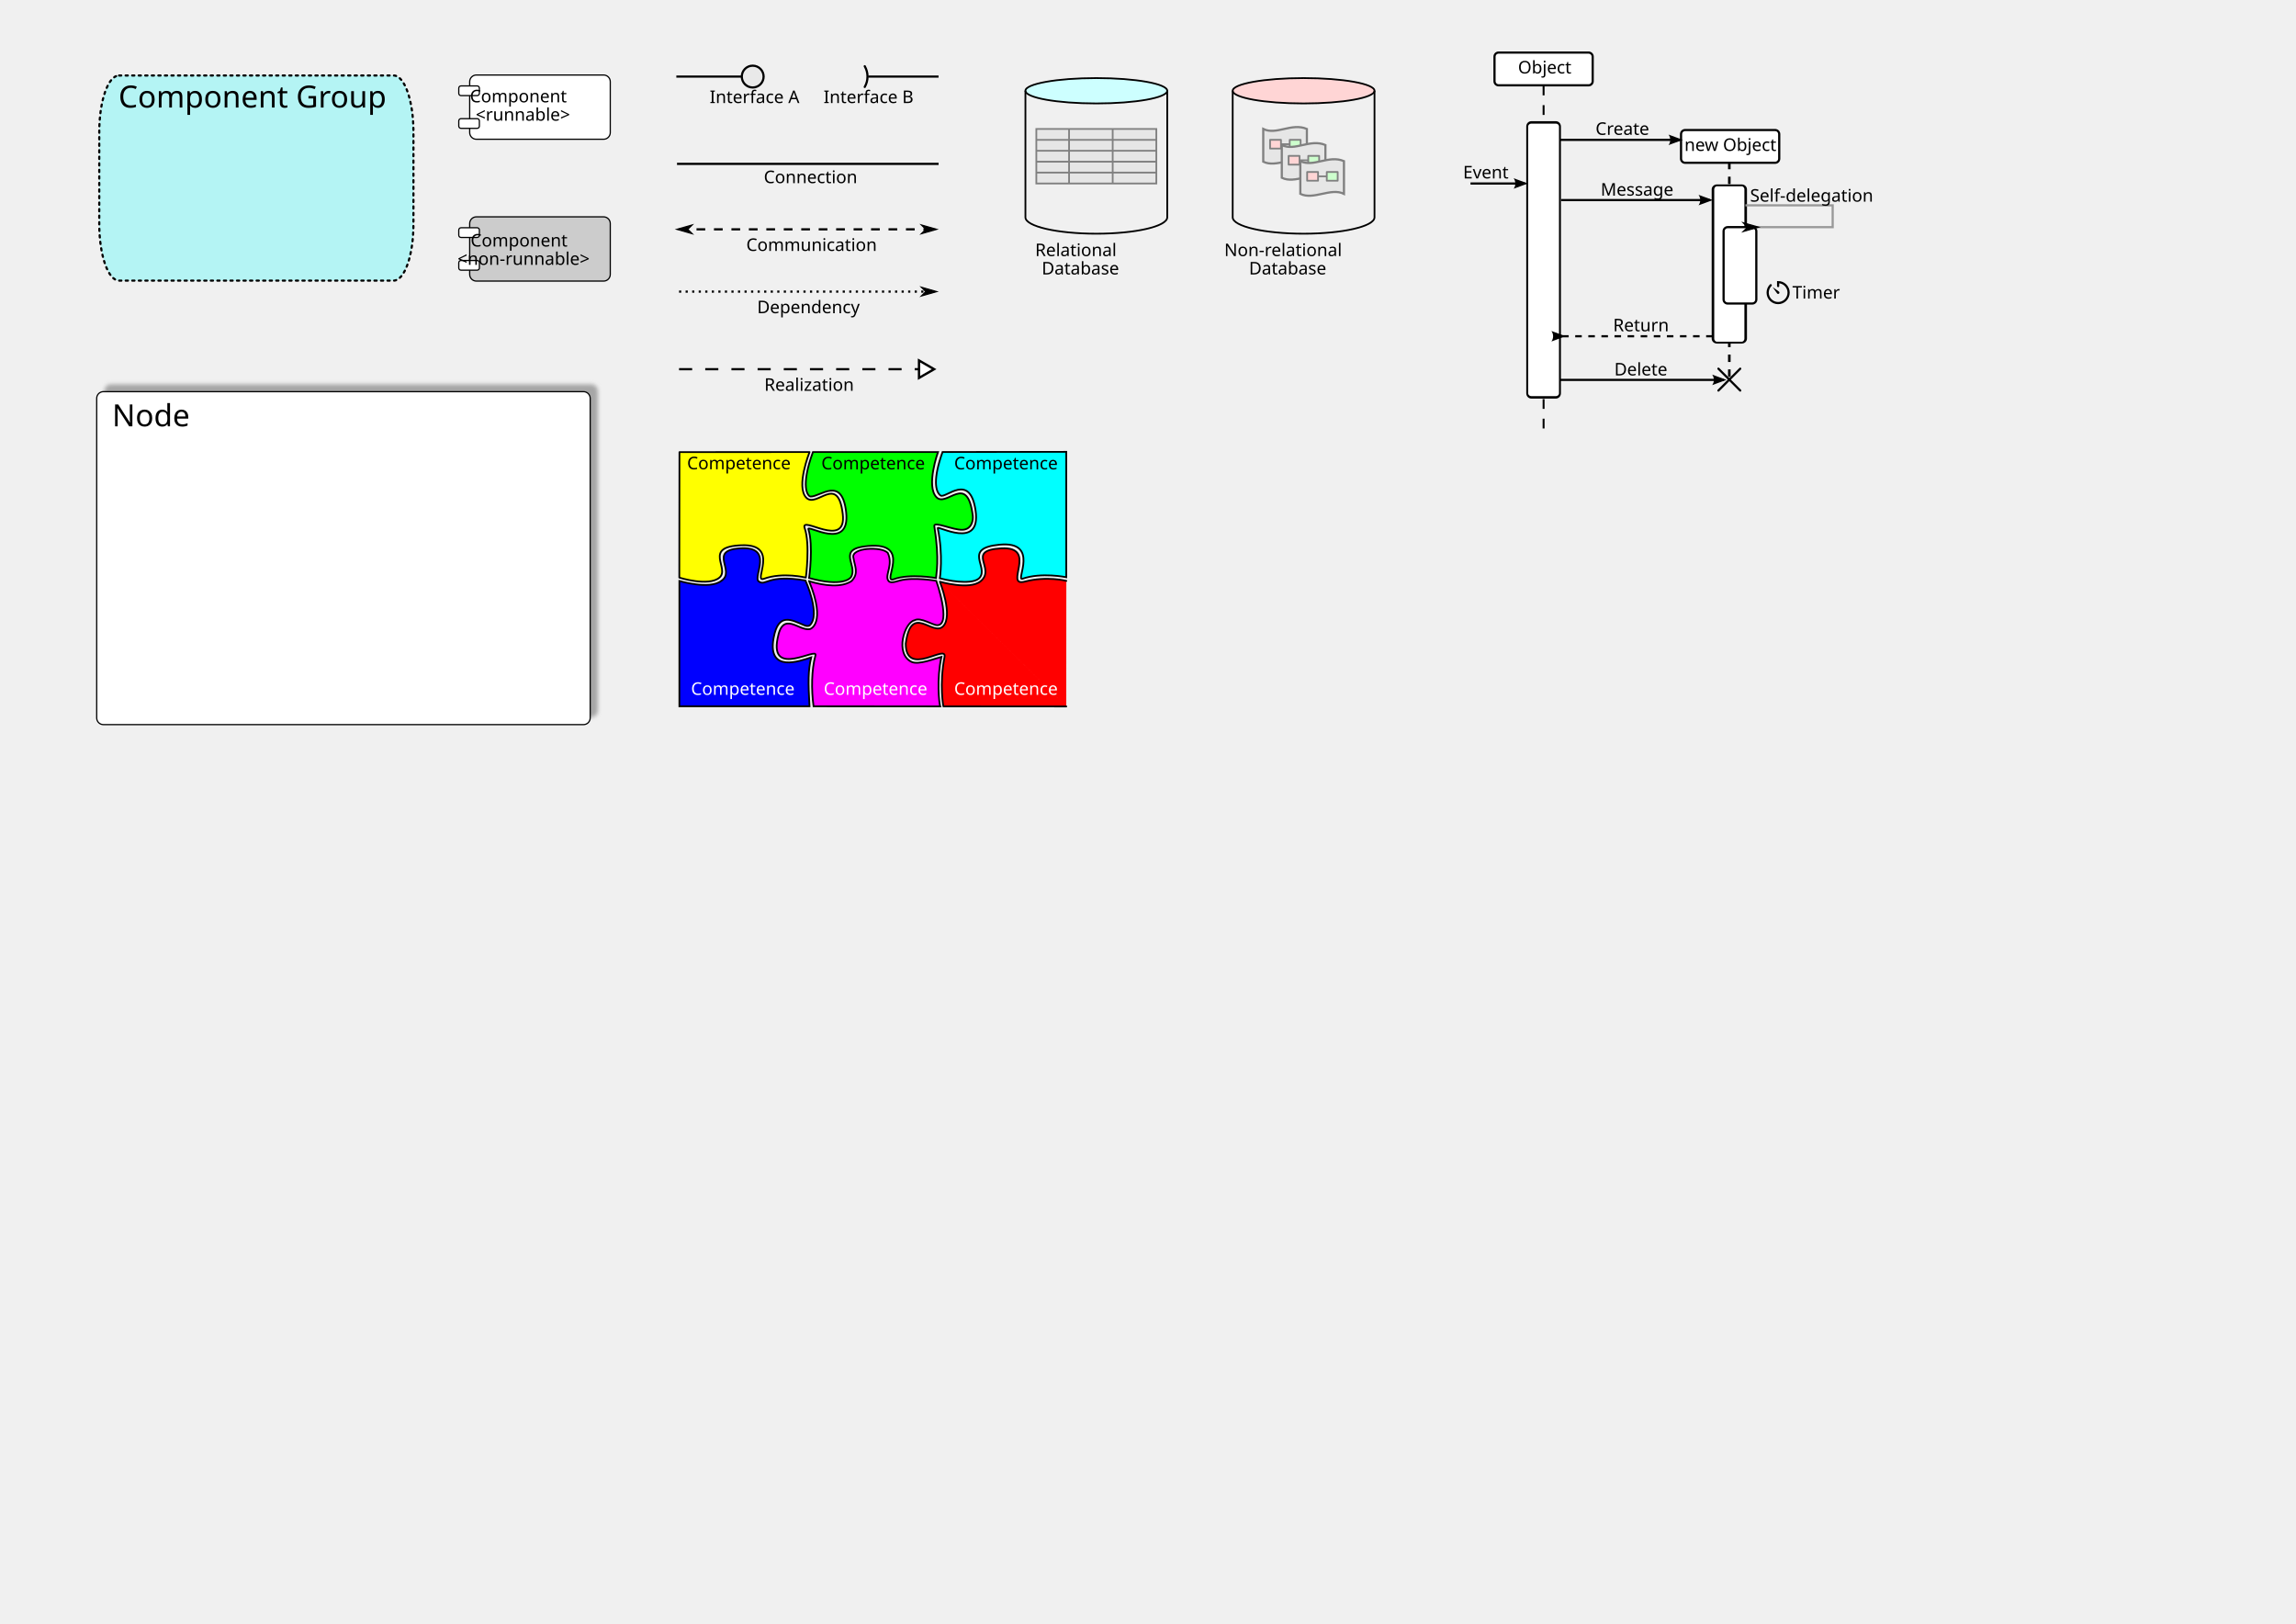
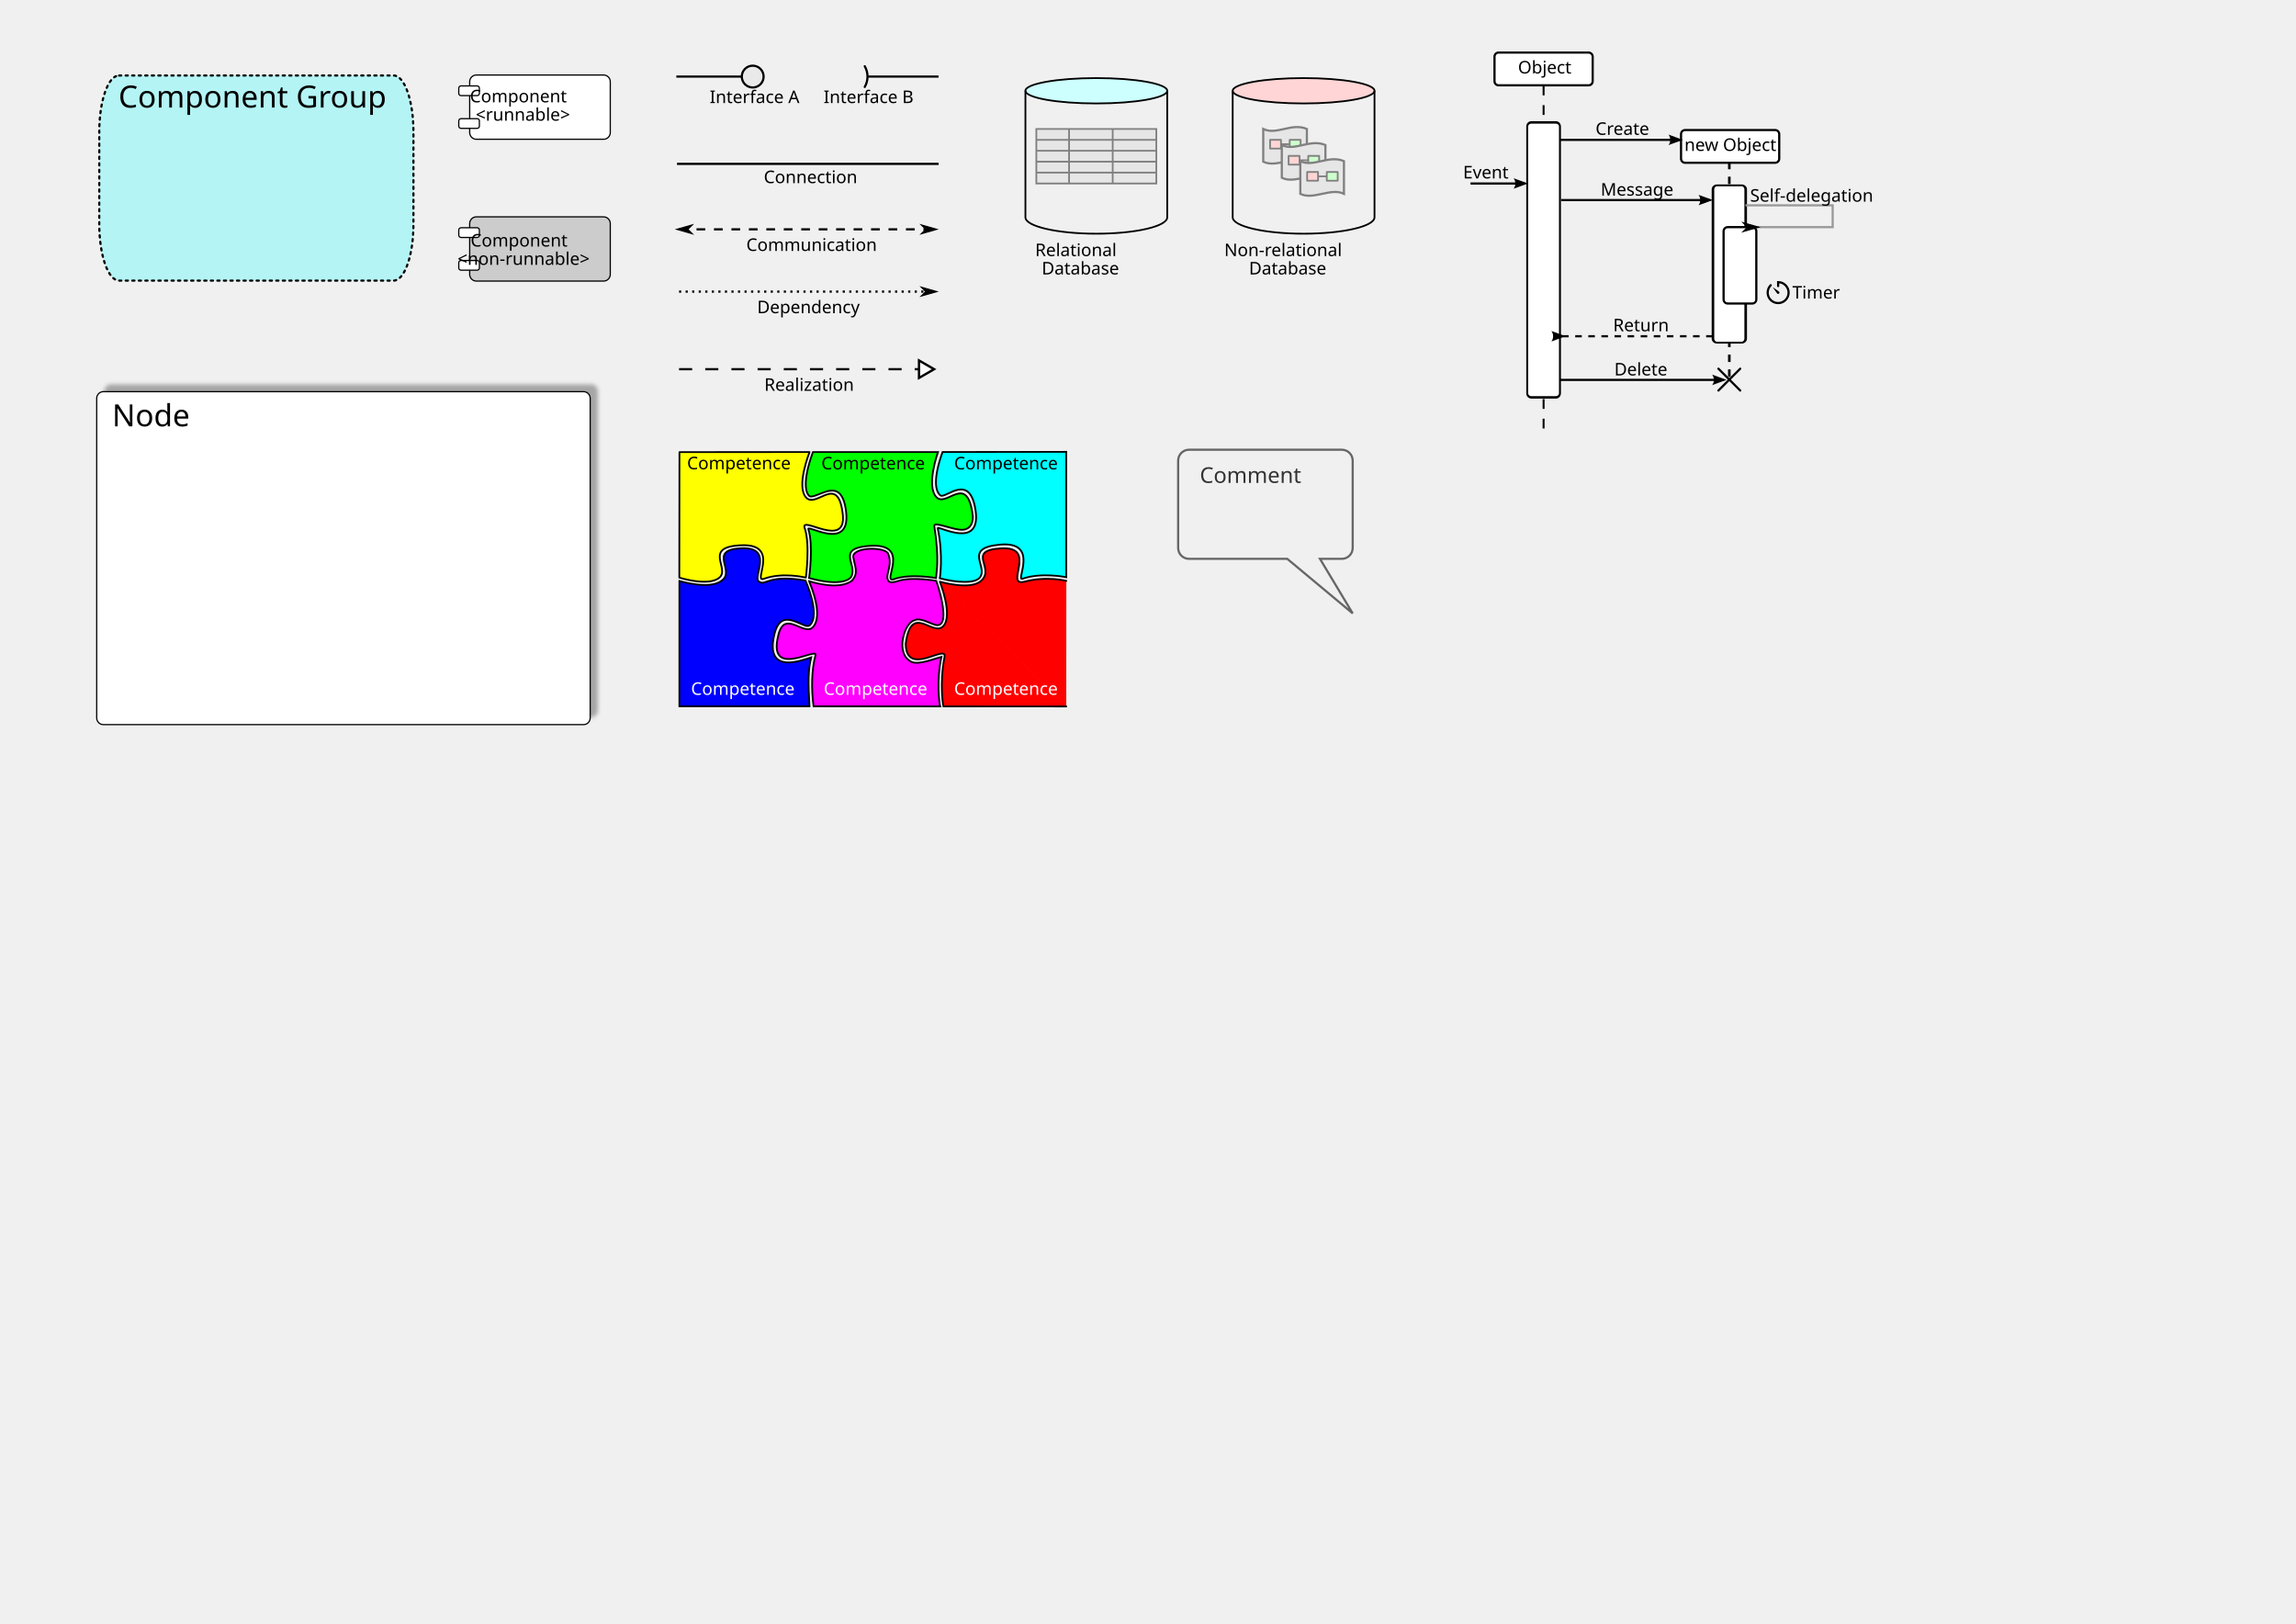
<svg xmlns="http://www.w3.org/2000/svg" width="1052.362" height="744.094" id="svg2" version="1.1">
  <defs id="defs4">
    <marker orient="auto" refY="0.0" refX="0.0" id="EmptyTriangleOutL" style="overflow:visible">
      <path id="path4301" d="M 5.77,0.0 L -2.88,5.0 L -2.88,-5.0 L 5.77,0.0 z " style="fill-rule:evenodd;fill:#FFFFFF;stroke:#000000;stroke-width:1.0pt" transform="scale(0.8) translate(-6,0)" />
    </marker>
    <marker orient="auto" refY="0.0" refX="0.0" id="Arrow2Mstart" style="overflow:visible">
      <path id="path4117" style="fill-rule:evenodd;stroke-width:0.625;stroke-linejoin:round" d="M 8.719,4.034 L -2.207,0.016 L 8.719,-4.002 C 6.973,-1.63 6.983,1.616 8.719,4.034 z " transform="scale(0.6) translate(0,0)" />
    </marker>
    <marker orient="auto" refY="0.0" refX="0.0" id="Arrow2Lstart" style="overflow:visible">
      <path id="path4111" style="fill-rule:evenodd;stroke-width:0.625;stroke-linejoin:round" d="M 8.719,4.034 L -2.207,0.016 L 8.719,-4.002 C 6.973,-1.63 6.983,1.616 8.719,4.034 z " transform="scale(1.1) translate(1,0)" />
    </marker>
    <marker orient="auto" refY="0.0" refX="0.0" id="TriangleOutM" style="overflow:visible">
      <path id="path4238" d="M 5.77,0.0 L -2.88,5.0 L -2.88,-5.0 L 5.77,0.0 z " style="fill-rule:evenodd;stroke:#000000;stroke-width:1.0pt" transform="scale(0.4)" />
    </marker>
    <marker orient="auto" refY="0.0" refX="0.0" id="TriangleOutL" style="overflow:visible">
      <path id="path4235" d="M 5.77,0.0 L -2.88,5.0 L -2.88,-5.0 L 5.77,0.0 z " style="fill-rule:evenodd;stroke:#000000;stroke-width:1.0pt" transform="scale(0.8)" />
    </marker>
    <marker orient="auto" refY="0.0" refX="0.0" id="Arrow2Mend" style="overflow:visible;">
      <path id="path4120" style="fill-rule:evenodd;stroke-width:0.625;stroke-linejoin:round;" d="M 8.719,4.034 L -2.207,0.016 L 8.719,-4.002 C 6.973,-1.63 6.983,1.616 8.719,4.034 z " transform="scale(0.6) rotate(180) translate(0,0)" />
    </marker>
    <marker orient="auto" refY="0.0" refX="0.0" id="Arrow2Lend" style="overflow:visible;">
      <path id="path4114" style="fill-rule:evenodd;stroke-width:0.625;stroke-linejoin:round;" d="M 8.719,4.034 L -2.207,0.016 L 8.719,-4.002 C 6.973,-1.63 6.983,1.616 8.719,4.034 z " transform="scale(1.1) rotate(180) translate(1,0)" />
    </marker>
    <marker orient="auto" refY="0.0" refX="0.0" id="Arrow1Lend" style="overflow:visible;">
      <path id="path4096" d="M 0.0,0.0 L 5.0,-5.0 L -12.5,0.0 L 5.0,5.0 L 0.0,0.0 z " style="fill-rule:evenodd;stroke:#000000;stroke-width:1.0pt;" transform="scale(0.8) rotate(180) translate(12.5,0)" />
    </marker>
    <marker orient="auto" refY="0.0" refX="0.0" id="Arrow1Mend" style="overflow:visible;">
      <path id="path5964" d="M 0.0,0.0 L 5.0,-5.0 L -12.5,0.0 L 5.0,5.0 L 0.0,0.0 z " style="fill-rule:evenodd;stroke:#000000;stroke-width:1.0pt;" transform="scale(0.4) rotate(180) translate(10,0)" />
    </marker>
    <marker orient="auto" refY="0.0" refX="0.0" id="Arrow1Mstart" style="overflow:visible">
      <path id="path5961" d="M 0.0,0.0 L 5.0,-5.0 L -12.5,0.0 L 5.0,5.0 L 0.0,0.0 z " style="fill-rule:evenodd;stroke:#000000;stroke-width:1.0pt" transform="scale(0.4) translate(10,0)" />
    </marker>
    <filter id="filter5898">
      <feGaussianBlur stdDeviation="0.947" id="feGaussianBlur5900" />
    </filter>
    <marker orient="auto" refY="0" refX="0" id="Arrow1Mstart-1" style="overflow:visible">
      <path id="path5961-7" d="M 0,0 5,-5 -12.5,0 5,5 0,0 z" style="fill-rule:evenodd;stroke:#000000;stroke-width:1pt" transform="matrix(0.4,0,0,0.4,4,0)" />
    </marker>
    <marker orient="auto" refY="0" refX="0" id="Arrow1Mend-4" style="overflow:visible">
      <path id="path5964-0" d="M 0,0 5,-5 -12.5,0 5,5 0,0 z" style="fill-rule:evenodd;stroke:#000000;stroke-width:1pt" transform="matrix(-0.4,0,0,-0.4,-4,0)" />
    </marker>
    <marker orient="auto" refY="0" refX="0" id="Arrow2Mend-8" style="overflow:visible">
      <path id="path4120-2" style="fill-rule:evenodd;stroke-width:0.625;stroke-linejoin:round" d="M 8.719,4.034 -2.207,0.016 8.719,-4.002 c -1.745,2.372 -1.735,5.617 -6e-7,8.035 z" transform="scale(-0.6,-0.6)" />
    </marker>
    <marker orient="auto" refY="0" refX="0" id="Arrow1Mend-1" style="overflow:visible">
      <path id="path5964-7" d="M 0,0 5,-5 -12.5,0 5,5 0,0 z" style="fill-rule:evenodd;stroke:#000000;stroke-width:1pt" transform="matrix(-0.4,0,0,-0.4,-4,0)" />
    </marker>
  </defs>
  <g id="layer1" transform="translate(0,-308.2677)">
    <g id="g3759" transform="translate(-20,-20)">
      <rect rx="9.08" ry="25.816" y="362.862" x="65.5" height="94" width="144" id="rect2985" style="fill:#00ffff;fill-opacity:0.25;fill-rule:nonzero;stroke:#000000;stroke-width:1;stroke-linecap:round;stroke-linejoin:round;stroke-miterlimit:4;stroke-opacity:1;stroke-dasharray:1, 2;stroke-dashoffset:0" />
      <text id="text3755" y="377.555" x="74.303" style="font-size:14px;font-style:normal;font-weight:normal;line-height:125%;letter-spacing:0px;word-spacing:0px;fill:#000000;fill-opacity:1;stroke:none;font-family:Sans" xml:space="preserve">
        <tspan style="font-size:14px" y="377.555" x="74.303" id="tspan3757">Component Group</tspan>
      </text>
    </g>
    <g id="g4355">
      <g id="g4350">
        <rect style="fill:#ffffff;fill-opacity:1;fill-rule:nonzero;stroke:#000000;stroke-width:0.559;stroke-linecap:round;stroke-linejoin:round;stroke-miterlimit:4;stroke-opacity:1;stroke-dasharray:none;stroke-dashoffset:0" id="rect3764" width="64.441" height="29.441" x="215.279" y="342.642" ry="3.059" rx="3.059" />
        <rect style="fill:#ffffff;fill-opacity:1;fill-rule:nonzero;stroke:#000000;stroke-width:0.559;stroke-linecap:round;stroke-linejoin:round;stroke-miterlimit:4;stroke-opacity:1;stroke-dasharray:none;stroke-dashoffset:0" id="rect3770" width="9.441" height="4.441" x="210.279" y="347.642" ry="1.02" rx="1.02" />
        <rect style="fill:#ffffff;fill-opacity:1;fill-rule:nonzero;stroke:#000000;stroke-width:0.559;stroke-linecap:round;stroke-linejoin:round;stroke-miterlimit:4;stroke-opacity:1;stroke-dasharray:none;stroke-dashoffset:0" id="rect3770-1" width="9.441" height="4.441" x="210.279" y="362.642" ry="1.02" rx="1.02" />
      </g>
      <text id="text3766" y="355.166" x="246.943" style="font-size:8px;font-style:normal;font-weight:normal;text-align:center;line-height:105%;letter-spacing:0px;word-spacing:0px;text-anchor:middle;fill:#000000;fill-opacity:1;stroke:none;font-family:Sans" xml:space="preserve">
        <tspan y="355.166" x="246.943" id="tspan3035">Component</tspan>
        <tspan y="363.566" x="246.943" id="tspan3039">&lt;runnable&gt;</tspan>
      </text>
    </g>
    <g id="g4387">
      <g id="g4382">
        <rect rx="3.059" style="fill:#636363;fill-opacity:0.25;fill-rule:nonzero;stroke:#000000;stroke-width:0.559;stroke-linecap:round;stroke-linejoin:round;stroke-miterlimit:4;stroke-opacity:1;stroke-dasharray:none;stroke-dashoffset:0" id="rect3764-4" width="64.441" height="29.441" x="215.279" y="407.642" ry="3.059" />
        <rect rx="1.02" style="fill:#ffffff;fill-opacity:1;fill-rule:nonzero;stroke:#000000;stroke-width:0.559;stroke-linecap:round;stroke-linejoin:round;stroke-miterlimit:4;stroke-opacity:1;stroke-dasharray:none;stroke-dashoffset:0" id="rect3770-8" width="9.441" height="4.441" x="210.279" y="412.642" ry="1.02" />
        <rect rx="1.02" style="fill:#ffffff;fill-opacity:1;fill-rule:nonzero;stroke:#000000;stroke-width:0.559;stroke-linecap:round;stroke-linejoin:round;stroke-miterlimit:4;stroke-opacity:1;stroke-dasharray:none;stroke-dashoffset:0" id="rect3770-1-8" width="9.441" height="4.441" x="210.279" y="427.642" ry="1.02" />
      </g>
      <text id="text3766-4" y="421.243" x="247.265" style="font-size:8px;font-style:normal;font-weight:normal;text-align:center;line-height:105%;letter-spacing:0px;word-spacing:0px;text-anchor:middle;fill:#000000;fill-opacity:1;stroke:none;font-family:Sans" xml:space="preserve">
        <tspan y="421.243" x="247.265" id="tspan3768-0">Component</tspan>
        <tspan y="429.643" x="247.265" id="tspan5782">&lt;non-runnable&gt;</tspan>
      </text>
    </g>
    <g id="g5906">
      <rect style="fill:#a6a6a6;fill-opacity:1;stroke:none;stroke-width:0.559;stroke-linecap:round;stroke-linejoin:round;stroke-miterlimit:4;stroke-opacity:1;stroke-dasharray:none;stroke-dashoffset:0;filter:url(#filter5898)" id="use5821-1" width="226.19" height="152.589" x="47.84" y="484.379" ry="3.059" />
      <rect style="fill:#ffffff;stroke:#000000;stroke-width:0.559;stroke-linecap:round;stroke-linejoin:round;stroke-miterlimit:4;stroke-opacity:1;stroke-dasharray:none;stroke-dashoffset:0;fill-opacity:1" id="use5821" width="226.19" height="152.589" x="44.323" y="487.75" ry="3.059" />
      <text id="text5902" y="503.629" x="51.396" style="font-size:14px;font-style:normal;font-weight:normal;line-height:125%;letter-spacing:0px;word-spacing:0px;fill:#000000;fill-opacity:1;stroke:none;font-family:Sans" xml:space="preserve">
        <tspan y="503.629" x="51.396" id="tspan5904">Node</tspan>
      </text>
    </g>
    <g id="g7616" transform="translate(0,-14)">
      <path style="fill:none;stroke:#000000;stroke-width:1px;stroke-linecap:butt;stroke-linejoin:miter;stroke-opacity:1" d="m 310.299,397.362 c 119.901,0 119.901,0 119.901,0" id="path5938" />
      <text xml:space="preserve" style="font-size:8px;font-style:normal;font-weight:normal;line-height:125%;letter-spacing:0px;word-spacing:0px;fill:#000000;fill-opacity:1;stroke:none;font-family:Sans" x="350.078" y="406.195" id="text5940">
        <tspan id="tspan5942" x="350.078" y="406.195">Connection</tspan>
      </text>
    </g>
    <g id="g7621" transform="translate(0,-14)">
      <path style="fill:none;stroke:#000000;stroke-width:1;stroke-linecap:butt;stroke-linejoin:miter;stroke-miterlimit:4;stroke-opacity:1;stroke-dasharray:4, 4;stroke-dashoffset:0;marker-start:url(#Arrow1Mstart);marker-end:url(#Arrow1Mend)" d="m 311.245,427.362 c 117.081,0 117.081,0 117.081,0" id="path5949" />
      <text xml:space="preserve" style="font-size:8px;font-style:normal;font-weight:normal;line-height:125%;letter-spacing:0px;word-spacing:0px;fill:#000000;fill-opacity:1;stroke:none;font-family:Sans" x="342.051" y="437.265" id="text6581">
        <tspan id="tspan6583" x="342.051" y="437.265">Communication</tspan>
      </text>
    </g>
    <g id="g7669" transform="translate(0,-14)">
      <g id="g5932" transform="translate(-5.06604,0.710269)">
        <text xml:space="preserve" style="font-size:8px;font-style:normal;font-weight:normal;line-height:125%;letter-spacing:0px;word-spacing:0px;fill:#000000;fill-opacity:1;stroke:none;font-family:Sans" x="330.339" y="368.787" id="text5920">
          <tspan id="tspan5922" x="330.339" y="368.787">Interface A</tspan>
        </text>
      </g>
      <path transform="translate(0,308.2677)" id="path7665" d="m 310,49.094 c 30,0 30,0 30,0" style="fill:none;stroke:#000000;stroke-width:1px;stroke-linecap:butt;stroke-linejoin:miter;stroke-opacity:1" />
      <path transform="translate(0,308.2677)" d="m 350,49.094 c 0,2.761 -2.239,5 -5,5 -2.761,0 -5,-2.239 -5,-5 0,-2.761 2.239,-5 5,-5 2.761,0 5,2.239 5,5 z" id="path7667" style="fill:#e9e9e9;fill-opacity:1;fill-rule:nonzero;stroke:#000000;stroke-width:1;stroke-linecap:round;stroke-linejoin:round;stroke-miterlimit:4;stroke-opacity:1;stroke-dasharray:none;stroke-dashoffset:0" />
    </g>
    <g transform="translate(0,14.53891)" id="g7621-9">
      <path style="fill:none;stroke:#000000;stroke-width:1;stroke-linecap:butt;stroke-linejoin:miter;stroke-miterlimit:4;stroke-opacity:1;stroke-dasharray:1, 2;stroke-dashoffset:0;marker-start:none;marker-end:url(#Arrow1Mend)" d="m 311.245,427.362 c 117.081,0 117.081,0 117.081,0" id="path5949-4" />
      <text xml:space="preserve" style="font-size:8px;font-style:normal;font-weight:normal;line-height:125%;letter-spacing:0px;word-spacing:0px;fill:#000000;fill-opacity:1;stroke:none;font-family:Sans" x="347.036" y="437.265" id="text6581-8">
        <tspan id="tspan6583-8" x="347.036" y="437.265">Dependency</tspan>
      </text>
    </g>
    <g id="g4294" transform="translate(0,-14)">
      <text id="text5920-6" y="369.498" x="377.478" style="font-size:8px;font-style:normal;font-weight:normal;line-height:125%;letter-spacing:0px;word-spacing:0px;fill:#000000;fill-opacity:1;stroke:none;font-family:Sans" xml:space="preserve">
        <tspan y="369.498" x="377.478" id="tspan5922-6">Interface B</tspan>
      </text>
      <g transform="translate(0.94069,2.78248)" id="g4246">
        <path id="path7665-2" d="m 396.945,354.58 c 32.294,0 32.294,0 32.294,0" style="fill:none;stroke:#000000;stroke-width:1px;stroke-linecap:butt;stroke-linejoin:miter;stroke-opacity:1" />
        <path style="fill:none;stroke:#000000;stroke-width:1.316;stroke-linecap:round;stroke-linejoin:round;stroke-miterlimit:4;stroke-opacity:1;stroke-dasharray:none;stroke-dashoffset:0" id="path4240" d="m 436.675,42.844 c -2.233,-3.868 -2.233,-8.632 0,-12.5" transform="matrix(-0.76,0,0,0.7600001,727.2815,326.7679)" />
      </g>
    </g>
    <g id="g3054" style="fill:#ffff00" transform="translate(-0.1029548,0)">
      <path id="rect3058" d="m 311.528,515.458 59.629,-0.032 c 0,0 -6.337,15.857 -1.523,20.902 4.815,5.046 14.482,-11.245 16.732,7.442 2.014,16.568 -19.627,0.289 -17.446,6.495 2.593,7.382 0.536,22.702 0.536,22.702 0,0 -10.453,-2.628 -19.239,0.536 -5.4,1.944 7.869,-16.024 -10.185,-15.367 -18.054,0.657 -5.178,10.577 -10.185,14.831 -5.007,4.253 -18.384,0 -18.384,0 z" style="fill:#ffff00;stroke:#000000;stroke-width:0.8;stroke-linecap:round;stroke-linejoin:round;stroke-miterlimit:4;stroke-opacity:1;stroke-dashoffset:0" />
      <text id="text4084" y="523.323" x="315.024" style="font-size:8px;font-style:normal;font-weight:normal;line-height:125%;letter-spacing:0px;word-spacing:0px;fill:#000000;fill-opacity:1;stroke:none;font-family:Sans" xml:space="preserve">
        <tspan y="523.323" x="315.024" id="tspan4086">Competence</tspan>
      </text>
    </g>
    <g id="g3160" style="fill:#ff0000" transform="translate(0,0.0584222)">
      <path d="m 430.792,574.785 c 0,0 13.57,3.965 18.656,-0.194 7.316,-5.982 -7.227,-14.125 9.427,-15.083 17.249,-0.993 0.926,17.861 10.885,15.223 10.051,-2.662 18.99,-0.315 18.99,-0.315 -0.049,57.547 -0.044,57.522 -0.044,57.522 m -57.921,-57.165 c 0,0 6.247,15.806 1.432,20.516 -4.815,4.71 -14.566,-10.91 -17.067,7.862 0,15.729 18.963,-0.076 17.782,6.076 -2.46,12.82 -0.536,22.702 -0.536,22.702 l 56.333,0.025" style="fill:#ff0000;stroke:#000000;stroke-width:0.8;stroke-linecap:round;stroke-linejoin:round;stroke-miterlimit:4;stroke-opacity:1;stroke-dashoffset:0" id="rect3058-0-8-4-5-1" />
      <text xml:space="preserve" style="font-size:8px;font-style:normal;font-weight:normal;line-height:125%;letter-spacing:0px;word-spacing:0px;fill:#ffffff;fill-opacity:1;stroke:none;font-family:Sans" x="437.328" y="626.638" id="text4084-9">
        <tspan id="tspan4086-4" x="437.328" y="626.638">Competence</tspan>
      </text>
    </g>
    <g id="g3954">
      <path d="m 370.874,574.637 c 7.985,19.612 0.457,21.887 0.457,21.887 -4.977,1.307 -12.55,-8.879 -14.932,4.366 -3.673,18.231 18.661,3.522 17.361,7.738 -1.804,6.677 -1.932,15.553 -0.87,23.322 l 58.026,0.035 c -0.464,-1.515 -1.707,-12.315 0.571,-22.69 -2.965,0.727 -10.453,3.872 -13.741,2.271 -7.647,-3.725 -3.244,-17.973 1.337,-19.019 2.855,-1.671 8.498,2.357 10.662,2.221 6.369,-0.399 -0.605,-20.308 -0.605,-20.308 0,0 -10.346,-1.862 -16.678,-0.164 -2.357,0.632 -4.725,1.617 -5.54,-0.329 -1.117,-2.667 2.491,-6.928 -0.016,-12.334 -2.876,-3.086 -17.126,-2.421 -15.727,2.306 0.559,3.745 2.618,7.049 -0.884,10.618 -4.531,3.028 -12.153,2.259 -19.421,0.079 z" style="fill:#ff00ff;stroke:#000000;stroke-width:0.8;stroke-linecap:butt;stroke-linejoin:miter;stroke-miterlimit:4;stroke-opacity:1;stroke-dasharray:none" id="path3956" />
      <text id="text4084-9-1" y="626.705" x="377.542" style="font-size:8px;font-style:normal;font-weight:normal;line-height:125%;letter-spacing:0px;word-spacing:0px;fill:#ffffff;fill-opacity:1;stroke:none;font-family:Sans" xml:space="preserve">
        <tspan y="626.705" x="377.542" id="tspan4086-4-7">Competence</tspan>
      </text>
    </g>
    <g id="g3949">
      <path transform="translate(0,308.2677)" id="path3898" d="m 311.392,266.254 c 0,57.429 0,57.429 0,57.429 l 59.642,0 c -0.641,-11.009 -0.686,-16.477 0.788,-22.434 -5.085,1.667 -20.149,7.342 -17.258,-8.813 2.17,-12.129 8.343,-8.237 13.992,-5.943 0.569,0.231 1.604,0.68 2.578,0.103 5.194,-4.862 -1.96,-20.579 -1.96,-20.579 -17.708,-2.988 -18.034,2.838 -21.422,0.44 -2.893,-2.047 7.54,-16.487 -8.978,-15.139 -14.304,1.102 -1.348,10.417 -8.161,14.878 -5.41,4.177 -19.22,0.059 -19.22,0.059 z" style="fill:#0000ff;stroke:#000000;stroke-width:0.8;stroke-linecap:butt;stroke-linejoin:miter;stroke-miterlimit:4;stroke-opacity:1;stroke-dasharray:none" />
      <text id="text4084-9-1-4" y="626.705" x="316.72" style="font-size:8px;font-style:normal;font-weight:normal;line-height:125%;letter-spacing:0px;word-spacing:0px;fill:#ffffff;fill-opacity:1;stroke:none;font-family:Sans" xml:space="preserve">
        <tspan y="626.705" x="316.72" id="tspan4086-4-7-0">Competence</tspan>
      </text>
    </g>
    <g id="g3944" transform="translate(0,0.04094)">
      <path transform="translate(0,308.2677)" id="path3921" d="m 372.612,207.117 c -5.843,15.972 -2.366,20.32 -1.087,20.383 4.368,0.216 14.482,-9.796 16.319,7.301 1.936,18.021 -18.073,5.32 -17.351,7.631 2.446,7.452 0.357,22.409 0.357,22.409 l 0,0 0,0 c 15.233,4.243 18.846,0.179 19.214,-0.439 3.318,-5.581 -7.094,-12.905 7.72,-14.239 21.074,-1.898 5.738,17.478 11.932,15.209 7.355,-2.693 19.279,-0.531 19.279,-0.531 0.036,-1.668 1.744,-8.025 -0.761,-23.741 -0.405,-2.543 8.668,1.927 13.078,1.633 4.218,-0.281 4.787,-4.555 4.54,-6.505 -2.519,-19.915 -11.966,-3.518 -16.642,-8.41 -4.876,-5.101 0.708,-20.702 0.708,-20.702 z" style="fill:#00ff00;stroke:#000000;stroke-width:0.8;stroke-linecap:butt;stroke-linejoin:miter;stroke-miterlimit:4;stroke-opacity:1;stroke-dasharray:none" />
      <text xml:space="preserve" style="font-size:8px;font-style:normal;font-weight:normal;line-height:125%;letter-spacing:0px;word-spacing:0px;fill:#000000;fill-opacity:1;stroke:none;font-family:Sans" x="376.454" y="523.323" id="text4084-94">
        <tspan id="tspan4086-8" x="376.454" y="523.323">Competence</tspan>
      </text>
    </g>
    <g id="g3881">
      <path id="path3066" d="m 432.009,515.416 c -4.441,12.411 -3.301,18.194 -0.917,19.917 2.289,1.654 13.424,-10.858 16.056,6.83 2.747,18.466 -17.651,6.652 -17.335,8.156 2.634,12.55 0.962,22.957 0.962,22.957 7.696,2.032 15.969,2.476 18.271,-0.285 4.168,-4.999 -7.89,-13.499 9.112,-15.121 18.578,-1.772 7.173,16.776 10.477,15.617 8.706,-3.052 20.081,-0.705 20.081,-0.705 0,-57.036 0,-57.448 0,-57.448 z" style="fill:#00ffff;stroke:#000000;stroke-width:0.8;stroke-linecap:butt;stroke-linejoin:miter;stroke-miterlimit:4;stroke-opacity:1;stroke-dasharray:none;fill-opacity:1" />
      <text id="text4084-94-1" y="523.364" x="437.328" style="font-size:8px;font-style:normal;font-weight:normal;line-height:125%;letter-spacing:0px;word-spacing:0px;fill:#000000;fill-opacity:1;stroke:none;font-family:Sans" xml:space="preserve">
        <tspan y="523.364" x="437.328" id="tspan4086-8-7">Competence</tspan>
      </text>
    </g>
    <g id="g4058">
      <g id="g4033">
        <path style="fill:#cdffff;fill-opacity:1;fill-rule:nonzero;stroke:#000000;stroke-width:0.8;stroke-linecap:round;stroke-linejoin:round;stroke-miterlimit:4;stroke-opacity:1;stroke-dasharray:none;stroke-dashoffset:0" id="path4002" d="m 535,41.594 c 0,3.209 -14.551,5.811 -32.5,5.811 -17.949,0 -32.5,-2.601 -32.5,-5.811 0,-3.209 14.551,-5.811 32.5,-5.811 17.949,0 32.5,2.601 32.5,5.811 z" transform="translate(0,308.2677)" />
        <path id="path4029" transform="translate(0,308.2677)" style="fill:none;stroke:#000000;stroke-width:0.8;stroke-linecap:butt;stroke-linejoin:miter;stroke-opacity:1;stroke-miterlimit:4;stroke-dasharray:none" d="m 470,99.594 c 0,-58 0,-58 0,-58 m 65,58 c 0,-58 0,-58 0,-58 m 0,58 c 0,4.142 -14.551,7.5 -32.5,7.5 -17.949,0 -32.5,-3.358 -32.5,-7.5 0,0 0,0 0,0" />
      </g>
      <path d="m 510,59.094 c 0,25 0,25 0,25 m -20,-25 c 0,25 0,25 0,25 m -15,-5 c 55,0 55,0 55,0 m -55,-5 c 55,0 55,0 55,0 m -55,-5 c 55,0 55,0 55,0 m -55,-5 c 55,0 55,0 55,0 m 0,-5 c 0,0 0,0 -55,0 0,25 0,25 0,25 55,0 55,0 55,0 z" style="fill:#e6e6e6;stroke:#808080;stroke-width:0.8;stroke-linecap:butt;stroke-linejoin:miter;stroke-opacity:1;stroke-miterlimit:4;stroke-dasharray:none;stroke-dashoffset:0" transform="translate(0,308.2677)" id="path4049" />
      <text id="text4052" y="425.641" x="502.469" style="font-size:8px;font-style:normal;font-weight:normal;text-align:center;line-height:105%;letter-spacing:0px;word-spacing:0px;text-anchor:middle;fill:#000000;fill-opacity:1;stroke:none;font-family:Sans" xml:space="preserve">
        <tspan y="425.641" x="502.469" id="tspan4054">Relational</tspan>
        <tspan id="tspan4056" y="434.041" x="502.469">Database</tspan>
      </text>
    </g>
    <g id="g4349">
      <text id="text4052-2" y="425.641" x="597.469" style="font-size:8px;font-style:normal;font-weight:normal;text-align:center;line-height:105%;letter-spacing:0px;word-spacing:0px;text-anchor:middle;fill:#000000;fill-opacity:1;stroke:none;font-family:Sans" xml:space="preserve">
        <tspan y="425.641" x="597.469" id="tspan4054-4">Non-relational</tspan>
        <tspan id="tspan4056-5" y="434.041" x="597.469">Database</tspan>
      </text>
      <g id="g4329">
        <path style="fill:#ffd5d5;fill-opacity:1;fill-rule:nonzero;stroke:#000000;stroke-width:0.8;stroke-linecap:round;stroke-linejoin:round;stroke-miterlimit:4;stroke-opacity:1;stroke-dasharray:none;stroke-dashoffset:0" id="path4002-4" d="m 535,41.594 c 0,3.209 -14.551,5.811 -32.5,5.811 -17.949,0 -32.5,-2.601 -32.5,-5.811 0,-3.209 14.551,-5.811 32.5,-5.811 17.949,0 32.5,2.601 32.5,5.811 z" transform="translate(95,308.2677)" />
        <path id="path4029-8" style="fill:none;stroke:#000000;stroke-width:0.8;stroke-linecap:butt;stroke-linejoin:miter;stroke-miterlimit:4;stroke-opacity:1;stroke-dasharray:none" d="m 565,407.862 c 0,-58 0,-58 0,-58 m 65,58 c 0,-58 0,-58 0,-58 m 0,58 c 0,4.142 -14.551,7.5 -32.5,7.5 -17.949,0 -32.5,-3.358 -32.5,-7.5 0,0 0,0 0,0" />
        <g id="g4184" transform="translate(9.00373,0)">
          <g id="g4133">
            <path style="fill:#e6e6e6;fill-opacity:1;stroke:#808080;stroke-width:1px;stroke-linecap:butt;stroke-linejoin:miter;stroke-opacity:1" d="m 570,59.094 c 0,15 0,15 0,15 6,3 14,-3 20,0 0,-15 0,-15 0,-15 -7,-3 -14,3 -20,0 z" id="path4106" transform="translate(0,308.2677)" />
            <rect style="fill:#ffd5d5;fill-opacity:1;fill-rule:nonzero;stroke:#808080;stroke-width:0.8;stroke-linecap:round;stroke-linejoin:round;stroke-miterlimit:4;stroke-opacity:1;stroke-dasharray:none;stroke-dashoffset:0" id="rect4108" width="5" height="4" x="573.128" y="372.343" />
            <path style="fill:#808080;stroke:#808080;stroke-width:0.8;stroke-linecap:butt;stroke-linejoin:miter;stroke-miterlimit:4;stroke-opacity:1;stroke-dasharray:none" d="m 578.174,374.343 c 3.279,0 3.279,0 3.279,0 l 0,0 C 582,374.362 582,374.362 582,374.362" id="path4113" />
            <rect style="fill:#cdffcd;fill-opacity:1;fill-rule:nonzero;stroke:#808080;stroke-width:0.8;stroke-linecap:round;stroke-linejoin:round;stroke-miterlimit:4;stroke-opacity:1;stroke-dasharray:none;stroke-dashoffset:0" id="rect4108-5" width="5" height="4" x="582.128" y="372.343" />
          </g>
          <g id="g4133-1" transform="translate(8.5,7.366025)">
            <path style="fill:#e6e6e6;fill-opacity:1;stroke:#808080;stroke-width:1px;stroke-linecap:butt;stroke-linejoin:miter;stroke-opacity:1" d="m 570,59.094 c 0,15 0,15 0,15 6,3 14,-3 20,0 0,-15 0,-15 0,-15 -7,-3 -14,3 -20,0 z" id="path4106-7" transform="translate(0,308.2677)" />
            <rect style="fill:#ffd5d5;fill-opacity:1;fill-rule:nonzero;stroke:#808080;stroke-width:0.8;stroke-linecap:round;stroke-linejoin:round;stroke-miterlimit:4;stroke-opacity:1;stroke-dasharray:none;stroke-dashoffset:0" id="rect4108-1" width="5" height="4" x="573.128" y="372.343" />
            <path style="fill:#808080;stroke:#808080;stroke-width:0.8;stroke-linecap:butt;stroke-linejoin:miter;stroke-miterlimit:4;stroke-opacity:1;stroke-dasharray:none" d="m 578.174,374.343 c 3.279,0 3.279,0 3.279,0 l 0,0 C 582,374.362 582,374.362 582,374.362" id="path4113-1" />
            <rect style="fill:#cdffcd;fill-opacity:1;fill-rule:nonzero;stroke:#808080;stroke-width:0.8;stroke-linecap:round;stroke-linejoin:round;stroke-miterlimit:4;stroke-opacity:1;stroke-dasharray:none;stroke-dashoffset:0" id="rect4108-5-5" width="5" height="4" x="582.128" y="372.343" />
          </g>
          <g id="g4133-2" transform="translate(19.5,14.63397)">
            <path style="fill:#e6e6e6;fill-opacity:1;stroke:#808080;stroke-width:1px;stroke-linecap:butt;stroke-linejoin:miter;stroke-opacity:1" d="m 567.493,367.471 c 0,15 0,15 0,15 6,3 14,-3 20,0 0,-15 0,-15 0,-15 -7,-3 -14,3 -20,0 z" id="path4106-76" />
            <rect style="fill:#ffd5d5;fill-opacity:1;fill-rule:nonzero;stroke:#808080;stroke-width:0.8;stroke-linecap:round;stroke-linejoin:round;stroke-miterlimit:4;stroke-opacity:1;stroke-dasharray:none;stroke-dashoffset:0" id="rect4108-14" width="5" height="4" x="570.621" y="372.452" />
            <path style="fill:#808080;stroke:#808080;stroke-width:0.8;stroke-linecap:butt;stroke-linejoin:miter;stroke-miterlimit:4;stroke-opacity:1;stroke-dasharray:none" d="m 575.667,374.452 c 3.279,0 3.279,0 3.279,0 l 0,0 c 0.547,0.019 0.547,0.019 0.547,0.019" id="path4113-2" />
            <rect style="fill:#cdffcd;fill-opacity:1;fill-rule:nonzero;stroke:#808080;stroke-width:0.8;stroke-linecap:round;stroke-linejoin:round;stroke-miterlimit:4;stroke-opacity:1;stroke-dasharray:none;stroke-dashoffset:0" id="rect4108-5-3" width="5" height="4" x="579.621" y="372.452" />
          </g>
        </g>
      </g>
    </g>
    <g id="g5347">
      <rect ry="1.869" transform="translate(0,308.2677)" y="24.094" x="685" height="15" width="45" id="rect3097" style="fill:#ffffff;fill-rule:evenodd;stroke:#000000;stroke-width:1px;stroke-linecap:butt;stroke-linejoin:miter;stroke-opacity:1" />
      <text id="text3099" y="341.934" x="695.771" style="font-size:8px;font-style:normal;font-weight:normal;line-height:125%;letter-spacing:0px;word-spacing:0px;fill:#000000;fill-opacity:1;stroke:none;font-family:Sans" xml:space="preserve">
        <tspan y="341.934" x="695.771" id="tspan3101">Object</tspan>
      </text>
    </g>
    <g id="g5381" transform="matrix(1,0,0,1.259953,0,-90.1924)">
      <path transform="translate(0,308.2677)" id="path3103" d="m 707.5,39.094 c 0,124.924 0,124.924 0,124.924" style="fill:none;stroke:#000000;stroke-width:0.891;stroke-linecap:butt;stroke-linejoin:miter;stroke-miterlimit:4;stroke-opacity:1;stroke-dasharray:3.564, 3.564;stroke-dashoffset:0" />
      <rect ry="1.484" y="360.775" x="700" height="100" width="15" id="rect3897" style="fill:#ffffff;stroke:#000000;stroke-width:0.891;stroke-miterlimit:4;stroke-dasharray:none;stroke-dashoffset:0" rx="1.869" />
    </g>
    <g transform="translate(82.21191,35.5)" id="g5347-7">
      <rect ry="1.869" y="332.362" x="688.288" height="15" width="45" id="rect3097-4" style="fill:#ffffff;fill-rule:evenodd;stroke:#000000;stroke-width:1px;stroke-linecap:butt;stroke-linejoin:miter;stroke-opacity:1" />
      <text id="text3099-0" y="341.934" x="689.831" style="font-size:8px;font-style:normal;font-weight:normal;line-height:125%;letter-spacing:0px;word-spacing:0px;fill:#000000;fill-opacity:1;stroke:none;font-family:Sans" xml:space="preserve">
        <tspan y="341.934" x="689.831" id="tspan3101-9">new Object</tspan>
      </text>
    </g>
    <g id="g5419">
      <g id="g5381-4" transform="matrix(1,0,0,0.7209037,85.12773,131.9764)">
        <path style="fill:none;stroke:#000000;stroke-width:1.178;stroke-linecap:butt;stroke-linejoin:miter;stroke-miterlimit:4;stroke-opacity:1;stroke-dasharray:4.711, 4.711;stroke-dashoffset:0" d="m 707.5,347.432 c 0,137.736 0,137.736 0,137.736" id="path3103-8" />
        <rect style="fill:#ffffff;stroke:#000000;stroke-width:1.178;stroke-miterlimit:4;stroke-dasharray:none;stroke-dashoffset:0" id="rect3897-8" width="15" height="100" x="700" y="362.362" ry="2.593" rx="1.869" />
      </g>
      <g transform="translate(2.62773,-9.686938)" id="g5415">
        <path style="fill:none;stroke:#000000;stroke-width:1px;stroke-linecap:round;stroke-linejoin:miter;stroke-opacity:1" d="m 785,496.932 c 10,-10.02 10,-10.02 10,-10.02" id="path5411" />
        <path style="fill:none;stroke:#000000;stroke-width:1px;stroke-linecap:round;stroke-linejoin:miter;stroke-opacity:1" d="m 785,486.912 c 10,10.02 10,10.02 10,10.02" id="path5413" />
      </g>
    </g>
    <g id="g6231">
      <rect ry="1.869" transform="translate(0,308.2677)" y="104.094" x="790" height="35" width="15" id="rect5409" style="fill:#ffffff;stroke:#000000;stroke-width:1;stroke-miterlimit:4;stroke-dasharray:none;stroke-dashoffset:0" />
      <path transform="translate(0,308.2677)" id="path5427" d="m 800,94.094 40,0 0,10 -35,0 0,0" style="fill:none;stroke:#999999;stroke-width:1px;stroke-linecap:butt;stroke-linejoin:miter;stroke-opacity:1;marker-end:url(#Arrow1Mstart-1);fill-opacity:1" />
      <text id="text6227" y="400.679" x="802.133" style="font-size:8px;font-style:normal;font-weight:normal;line-height:125%;letter-spacing:0px;word-spacing:0px;fill:#000000;fill-opacity:1;stroke:none;font-family:Sans" xml:space="preserve">
        <tspan y="400.679" x="802.133" id="tspan6229">Self-delegation</tspan>
      </text>
    </g>
    <g id="g7049">
      <path transform="translate(0,308.2677)" id="path6441" d="m 715,64.094 55,0" style="fill:none;stroke:#000000;stroke-width:1px;stroke-linecap:butt;stroke-linejoin:miter;stroke-opacity:1;marker-end:url(#Arrow2Mend)" />
      <text id="text7045" y="370.069" x="731.305" style="font-size:8px;font-style:normal;font-weight:normal;line-height:125%;letter-spacing:0px;word-spacing:0px;fill:#000000;fill-opacity:1;stroke:none;font-family:Sans" xml:space="preserve">
        <tspan y="370.069" x="731.305" id="tspan7047">Create</tspan>
      </text>
    </g>
    <g id="g7058">
      <path transform="translate(0,308.2677)" id="path6643" d="m 715,174.094 75,0 0,0" style="fill:none;stroke:#000000;stroke-width:1px;stroke-linecap:butt;stroke-linejoin:miter;stroke-opacity:1;marker-end:url(#Arrow2Mend)" />
      <text id="text7054" y="480.324" x="739.911" style="font-size:8px;font-style:normal;font-weight:normal;line-height:125%;letter-spacing:0px;word-spacing:0px;fill:#000000;fill-opacity:1;stroke:none;font-family:Sans" xml:space="preserve">
        <tspan y="480.324" x="739.911" id="tspan7056">Delete</tspan>
      </text>
    </g>
    <g id="g8075">
      <path id="path7465" d="m 785,462.362 -68.691,0 0,0" style="fill:none;stroke:#000000;stroke-width:1;stroke-linecap:butt;stroke-linejoin:miter;stroke-miterlimit:4;stroke-opacity:1;stroke-dasharray:3,3;marker-end:url(#Arrow2Mstart);stroke-dashoffset:0" />
      <text id="text8071" y="460.089" x="739.371" style="font-size:8px;font-style:normal;font-weight:normal;line-height:125%;letter-spacing:0px;word-spacing:0px;fill:#000000;fill-opacity:1;stroke:none;font-family:Sans" xml:space="preserve">
        <tspan y="460.089" x="739.371" id="tspan8073">Return</tspan>
      </text>
    </g>
    <g id="g4365" transform="translate(0,20)">
      <path id="path3323" d="m 674,372.362 25,0 0,0" style="fill:none;stroke:#000000;stroke-width:1px;stroke-linecap:butt;stroke-linejoin:miter;stroke-opacity:1;marker-end:url(#Arrow2Mend)" />
      <text id="text4361" y="370.037" x="670.586" style="font-size:8px;font-style:normal;font-weight:normal;line-height:125%;letter-spacing:0px;word-spacing:0px;fill:#000000;fill-opacity:1;stroke:none;font-family:Sans" xml:space="preserve">
        <tspan y="370.037" x="670.586" id="tspan4363">Event</tspan>
      </text>
    </g>
    <g transform="translate(0.5,-82.40102)" id="g7058-4">
      <path id="path6643-5" d="m 715,482.362 68.25,0 0,0" style="fill:none;stroke:#000000;stroke-width:1px;stroke-linecap:butt;stroke-linejoin:miter;stroke-opacity:1;marker-end:url(#Arrow2Mend)" />
      <text id="text7054-5" y="480.324" x="733.166" style="font-size:8px;font-style:normal;font-weight:normal;line-height:125%;letter-spacing:0px;word-spacing:0px;fill:#000000;fill-opacity:1;stroke:none;font-family:Sans" xml:space="preserve">
        <tspan y="480.324" x="733.166" id="tspan7056-1">Message</tspan>
      </text>
    </g>
    <g id="g5843">
      <g transform="matrix(0.2,0,0,0.2,637,348.8897)" id="g5834">
        <rect style="fill:none" y="442.362" x="865" height="50" width="50" id="rect3" />
        <path style="fill:none;stroke:#000000;stroke-width:5;stroke-linecap:round;stroke-miterlimit:10;stroke-dasharray:none" d="m 890,452.362 v -9 c 13.256,0 24,10.745 24,24 0,13.256 -10.744,24 -24,24 -13.256,0 -24,-10.744 -24,-24 0,-6.624 2.684,-12.622 7.022,-16.965" stroke-miterlimit="10" id="path5" />
        <path d="m 892.121,469.484 c -1.171,1.171 -3.07,1.172 -4.242,0 -1.172,-1.172 -10.417,-14.66 -10.417,-14.66 0,0 13.487,9.245 14.659,10.417 1.172,1.172 1.172,3.072 0,4.243 z" id="path7" />
      </g>
      <text id="text5839" y="445.102" x="821.543" style="font-size:8px;font-style:normal;font-weight:normal;line-height:125%;letter-spacing:0px;word-spacing:0px;fill:#000000;fill-opacity:1;stroke:none;font-family:Sans" xml:space="preserve">
        <tspan y="445.102" x="821.543" id="tspan5841">Timer</tspan>
      </text>
    </g>
    <g transform="translate(0,50.09766)" id="g7621-9-4">
      <path style="fill:none;stroke:#000000;stroke-width:1;stroke-linecap:butt;stroke-linejoin:miter;stroke-miterlimit:4;stroke-opacity:1;stroke-dasharray:6, 6;stroke-dashoffset:0;marker-start:none;marker-end:url(#EmptyTriangleOutL)" d="m 311.245,427.362 c 117.081,0 117.081,0 117.081,0" id="path5949-4-0" />
      <text xml:space="preserve" style="font-size:8px;font-style:normal;font-weight:normal;line-height:125%;letter-spacing:0px;word-spacing:0px;fill:#000000;fill-opacity:1;stroke:none;font-family:Sans" x="350.319" y="437.265" id="text6581-8-9">
        <tspan id="tspan6583-8-4" x="350.319" y="437.265">Realization</tspan>
      </text>
    </g>
+     <g id="g3231">
+       <g id="g3236" transform="translate(0,12)">
+         <path transform="translate(0,308.2677)" style="fill:none;stroke:#666666" d="m 545,194.094 c -2.77,0 -5,2.23 -5,5 l 0,40 c 0,2.77 2.23,5 5,5 l 45,7.3e-4 30,25 -15,-25 10,-7.3e-4 c 2.77,-2e-4 5,-2.23 5,-5 l 0,-40 c 0,-2.77 -2.23,-5 -5,-5 z" id="rect3222" />
+         <text xml:space="preserve" style="font-size:10px;font-style:normal;font-weight:normal;line-height:125%;letter-spacing:0px;word-spacing:0px;fill:#333333;fill-opacity:1;stroke:none;font-family:Sans" x="549.918" y="209.294" id="text3227" transform="translate(0,308.2677)">
+           <tspan id="tspan3229" x="549.918" y="209.294">Comment</tspan>
+         </text>
+       </g>
+     </g>
  </g>
</svg>
